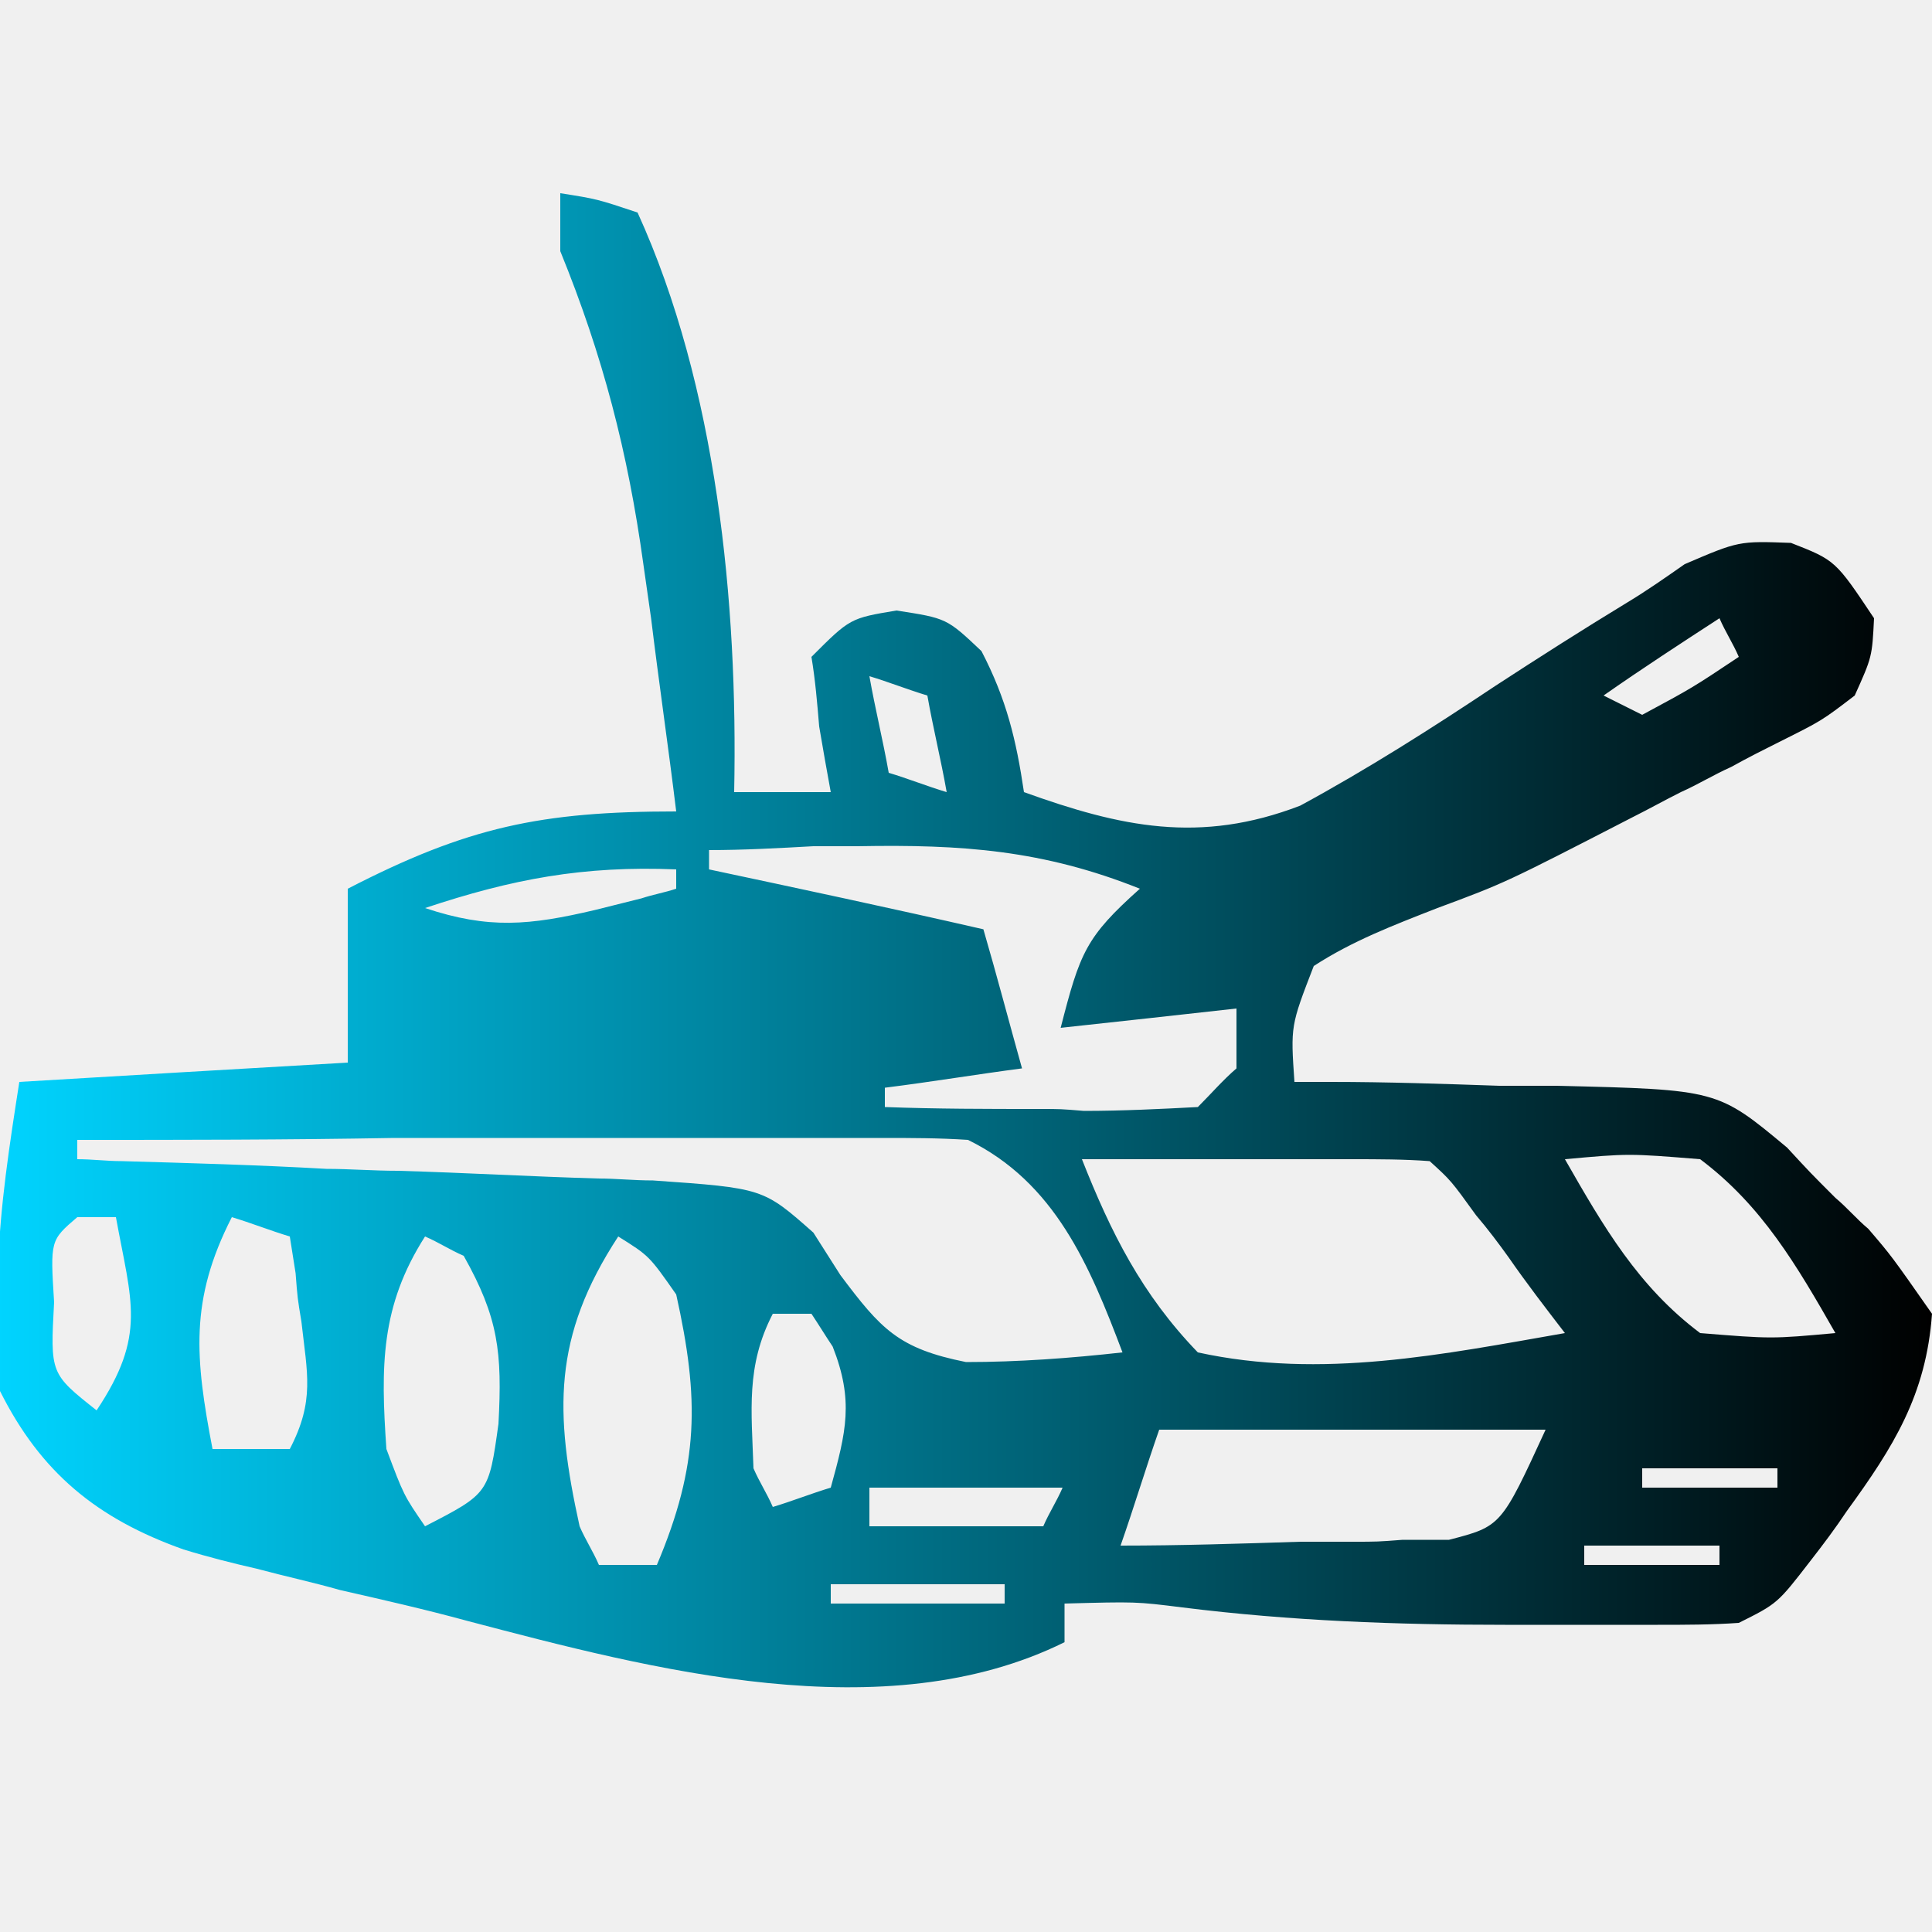
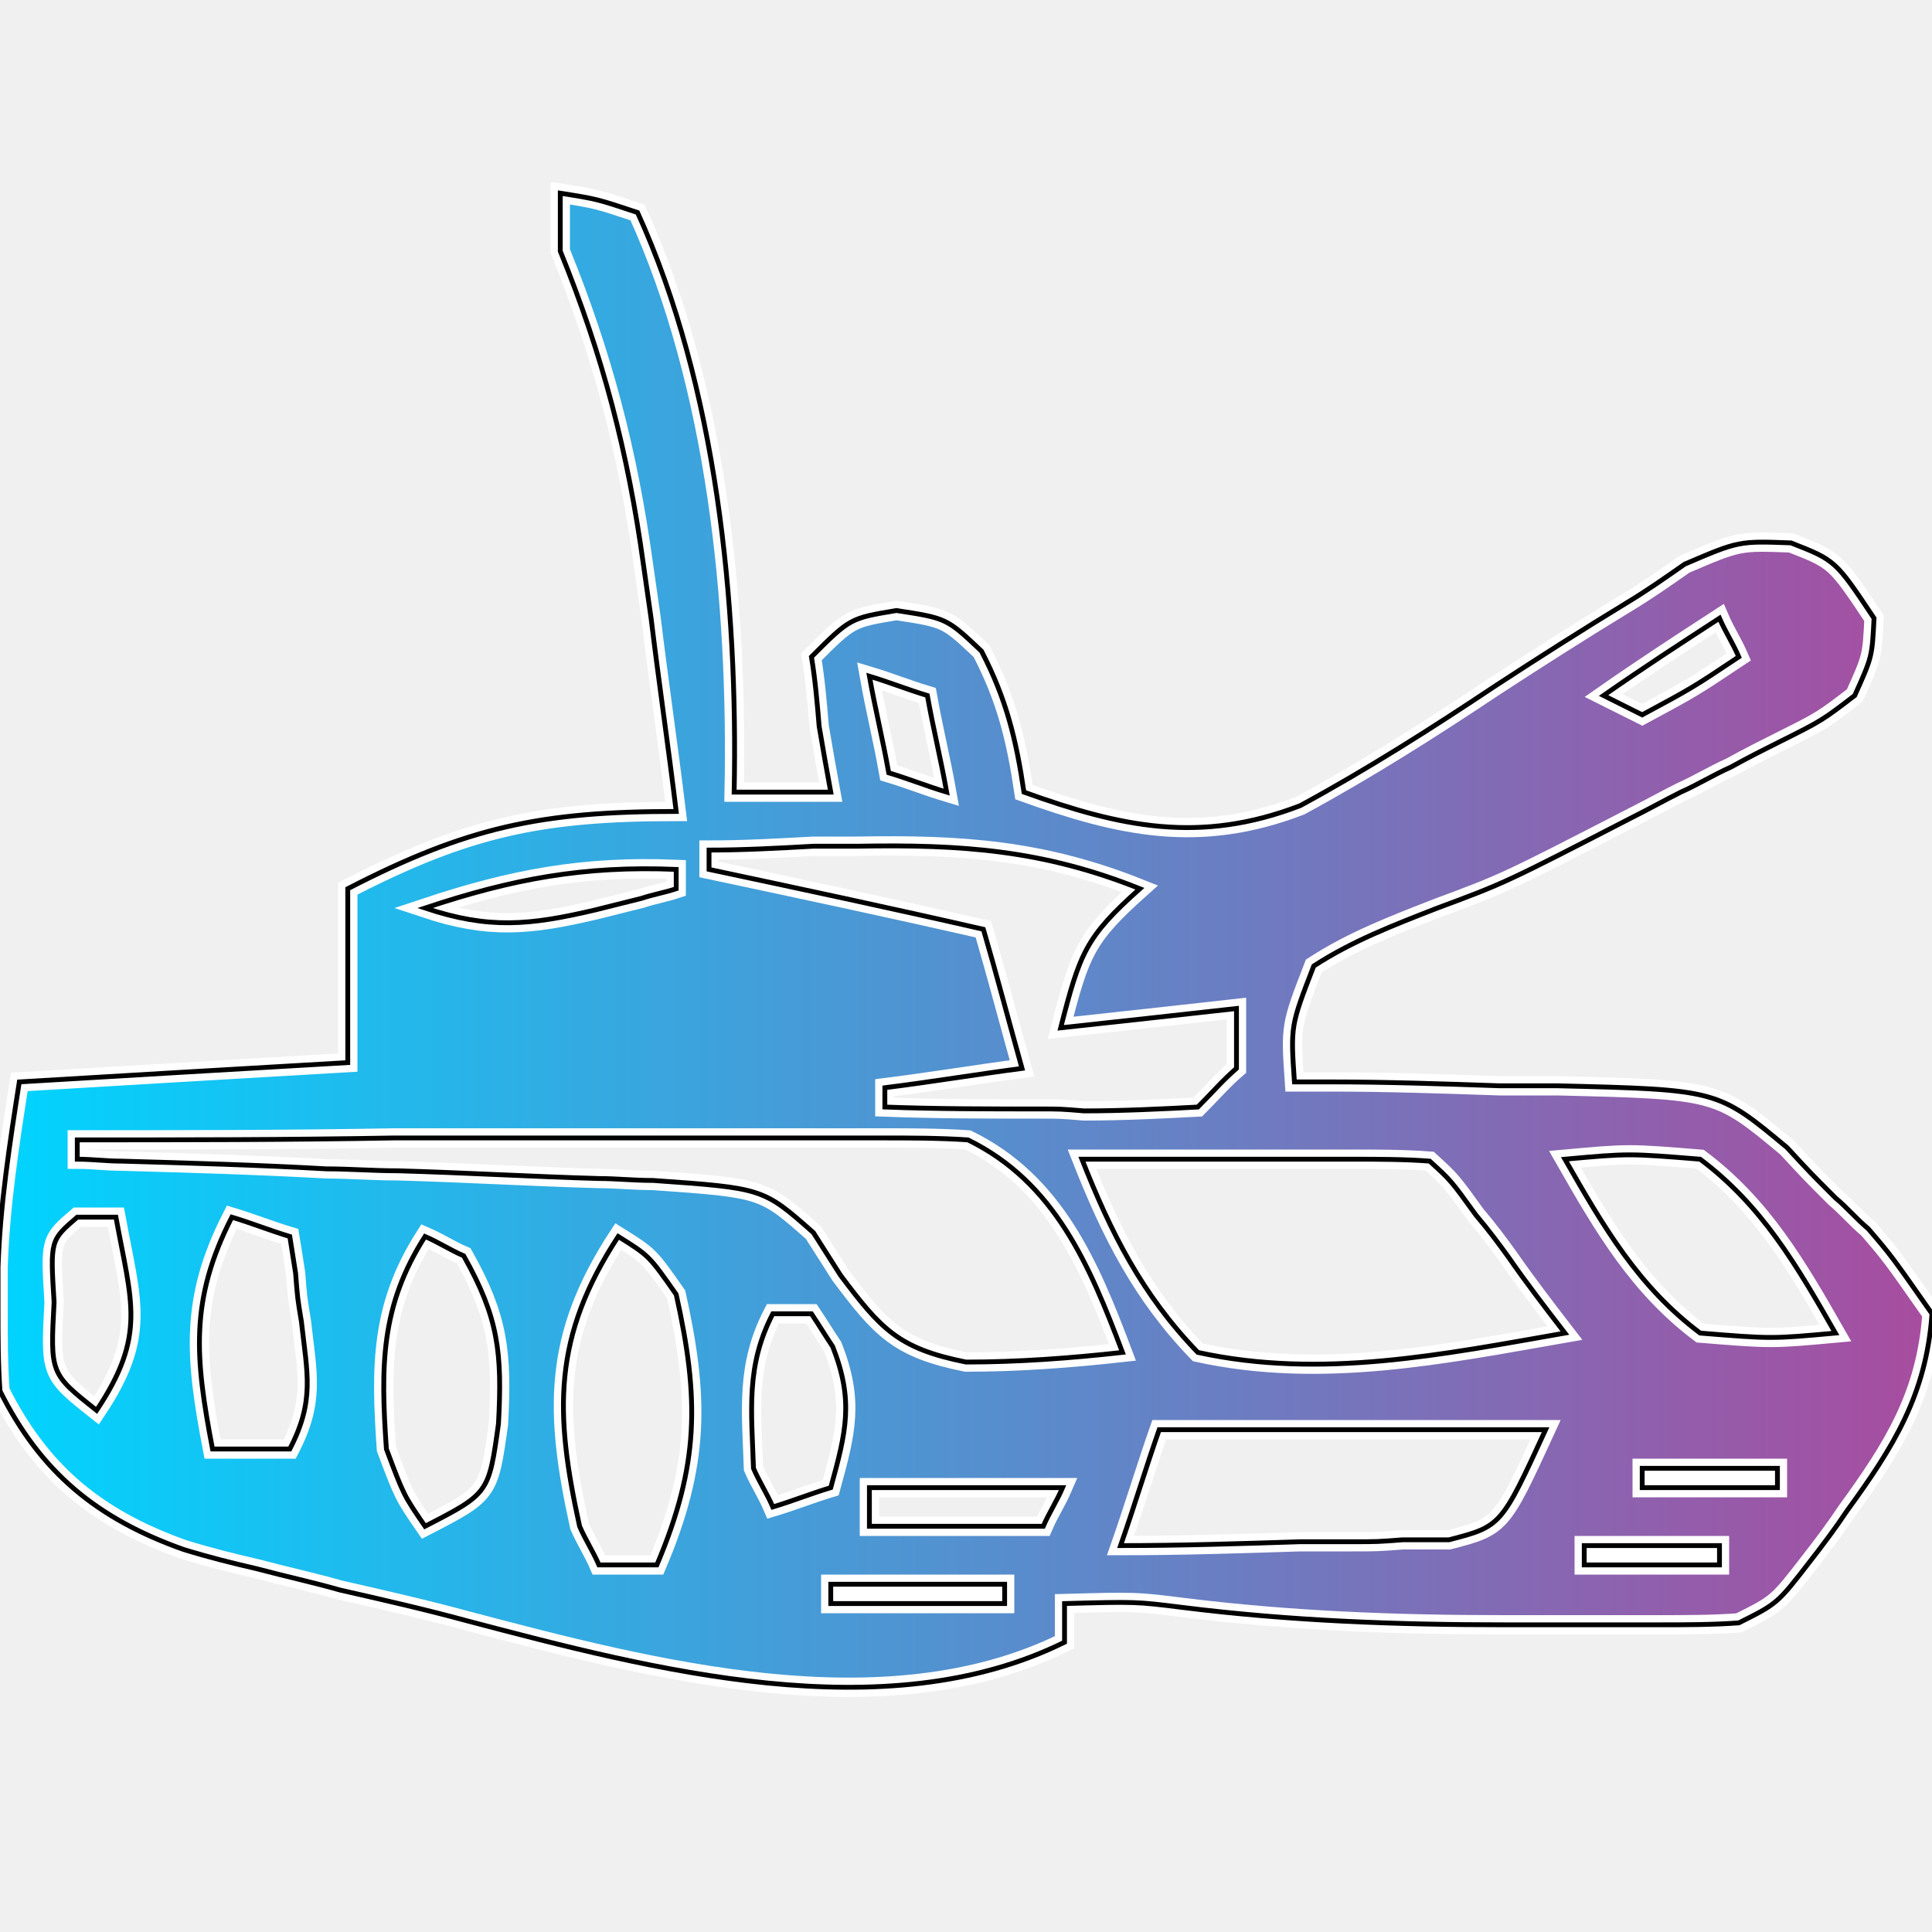
<svg xmlns="http://www.w3.org/2000/svg" version="1.1" id="Layer_1" x="0px" y="0px" viewBox="0 0 100 100" style="enable-background:new 0 0 100 100;" xml:space="preserve">
  <style type="text/css">
	.st0{fill:url(#SVGID_1_);}
- 	.st1{fill:#00D4FF;stroke:#FFFFFF;stroke-miterlimit:10;}
+ 	.st1{fill:none;stroke:#FFFFFF;stroke-miterlimit:10;}
+ 	.st2{fill:none;stroke:#000000;stroke-width:0.25;stroke-miterlimit:10;}
+ 	.st3{fill:#00D4FF;stroke:#FFFFFF;stroke-miterlimit:10;}
</style>
-   <linearGradient id="SVGID_1_" gradientUnits="userSpaceOnUse" x1="-0.133" y1="48.669" x2="100" y2="48.669">
-     <stop offset="0" style="stop-color:#00D4FF" />
-     <stop offset="1" style="stop-color:#000000" />
-   </linearGradient>
-   <path class="st0" d="M29,10c1.9,0.3,1.9,0.3,4,1c4.1,9,5.2,20.2,5,30c1.7,0,3.3,0,5,0c-0.2-1.1-0.4-2.2-0.6-3.4  c-0.1-1.2-0.2-2.4-0.4-3.6c2-2,2-2,4.4-2.4C49,32,49,32,50.8,33.7c1.3,2.5,1.8,4.6,2.2,7.3c5,1.8,9.1,2.7,14.3,0.7  c3.5-1.9,6.8-4,10.1-6.2c2.3-1.5,4.5-2.9,6.8-4.3c1-0.6,2-1.3,3-2C90,28,90,28,92.7,28.1C95,29,95,29,97,32c-0.1,2-0.1,2-1,4  c-1.7,1.3-1.7,1.3-3.9,2.4c-0.8,0.4-1.6,0.8-2.5,1.3c-0.9,0.4-1.7,0.9-2.6,1.3c-0.8,0.4-1.7,0.9-2.5,1.3c-6.6,3.4-6.6,3.4-10.1,4.7  c-2.3,0.9-4.4,1.7-6.4,3c-1.2,3.1-1.2,3.1-1,6c0.6,0,1.3,0,1.9,0c2.9,0,5.8,0.1,8.7,0.2c1.5,0,1.5,0,3,0c8.3,0.2,8.3,0.2,11.9,3.2  c1.2,1.3,1.2,1.3,2.5,2.6c0.6,0.5,1.1,1.1,1.7,1.6C97.9,65,97.9,65,100,68c-0.3,4.2-2,6.9-4.4,10.2c-0.6,0.9-1.2,1.7-1.9,2.6  C92,83,92,83,90,84c-1.4,0.1-2.8,0.1-4.2,0.1c-0.8,0-1.7,0-2.5,0c-0.9,0-1.8,0-2.7,0c-1.4,0-1.4,0-2.7,0c-5.6,0-11.1-0.2-16.7-0.9  c-2.4-0.3-2.4-0.3-6.1-0.2c0,0.7,0,1.3,0,2c-9.3,4.6-21.4,1.4-30.9-1.1c-2.2-0.6-4.4-1.1-6.6-1.6c-1.4-0.4-2.8-0.7-4.3-1.1  c-1.3-0.3-2.5-0.6-3.8-1C5,78.6,2.1,76.2,0,72c-0.1-1.4-0.1-2.8-0.1-4.2c0-0.7,0-1.5,0-2.2C0,62.4,0.5,59.2,1,56  c8.4-0.5,8.4-0.5,17-1c0-3,0-5.9,0-9c6.2-3.2,10-4,17-4c-0.4-3.3-0.9-6.7-1.3-10c-0.2-1.4-0.2-1.4-0.4-2.8  C32.5,23.4,31.2,18.4,29,13C29,12,29,11,29,10z M89,32c-2,1.3-4,2.6-6,4c1,0.5,1,0.5,2,1c2.6-1.4,2.6-1.4,5-3  C89.7,33.3,89.3,32.7,89,32z M45,35c0.3,1.7,0.7,3.3,1,5c1,0.3,2,0.7,3,1c-0.3-1.7-0.7-3.3-1-5C47,35.7,46,35.3,45,35z M36.7,44  c0,0.3,0,0.7,0,1c4.7,1,9.4,2,14.2,3.1c0.7,2.4,1.3,4.7,2,7.2c-2.3,0.3-4.7,0.7-7.1,1c0,0.3,0,0.7,0,1c2.7,0.1,5.3,0.1,8,0.1  c1.1,0,1.1,0,2.3,0.1c2,0,4-0.1,5.9-0.2c0.7-0.7,1.3-1.4,2-2c0-1,0-2,0-3.1c-4.5,0.5-4.5,0.5-9.1,1c1-3.9,1.3-4.7,4.1-7.2  c-5-2-9.2-2.3-14.6-2.2c-0.7,0-1.5,0-2.3,0C40.3,43.9,38.5,44,36.7,44z M22,47c3.3,1.1,5.4,0.9,8.8,0.1c0.8-0.2,1.6-0.4,2.4-0.6  c0.6-0.2,1.2-0.3,1.8-0.5c0-0.3,0-0.7,0-1C30.2,44.8,26.5,45.5,22,47z M4,59c0,0.3,0,0.7,0,1c0.8,0,1.5,0.1,2.3,0.1  c3.5,0.1,7.1,0.2,10.6,0.4c1.2,0,2.4,0.1,3.7,0.1c3.5,0.1,6.9,0.3,10.4,0.4c0.9,0,1.8,0.1,2.8,0.1c5.7,0.4,5.7,0.4,8.3,2.7  c0.7,1.1,0.7,1.1,1.4,2.2c2.1,2.8,3,3.8,6.5,4.5c2.7,0,5.4-0.2,8.1-0.5c-1.7-4.5-3.5-8.8-8-11c-1.5-0.1-3-0.1-4.4-0.1  c-1.4,0-1.4,0-2.8,0c-1,0-2,0-3,0c-1.5,0-1.5,0-3.1,0c-3.3,0-6.5,0-9.8,0c-2.2,0-4.4,0-6.6,0C14.8,59,9.4,59,4,59z M56,60  c1.5,3.8,3.1,7,6,10c6.4,1.4,12.7,0.1,19-1c-1-1.3-2-2.6-2.9-3.9c-0.5-0.7-1.1-1.5-1.7-2.2c-1.3-1.8-1.3-1.8-2.4-2.8  c-1.3-0.1-2.7-0.1-4-0.1c-0.8,0-1.6,0-2.5,0c-0.9,0-1.7,0-2.6,0c-0.9,0-1.7,0-2.6,0C60.2,60,58.1,60,56,60z M81,60  c2,3.5,3.8,6.6,7,9c3.7,0.3,3.7,0.3,7,0c-2-3.5-3.8-6.6-7-9C84.3,59.7,84.3,59.7,81,60z M4,63c-1.4,1.2-1.4,1.2-1.2,4.4  C2.6,71.1,2.6,71.1,5,73c2.6-3.9,1.8-5.6,1-10C5.3,63,4.7,63,4,63z M12,63c-2.2,4.3-1.9,7.3-1,12c1.3,0,2.6,0,4,0  c1.3-2.5,0.9-3.9,0.6-6.6c-0.2-1.2-0.2-1.2-0.3-2.5c-0.1-0.6-0.2-1.3-0.3-1.9C14,63.7,13,63.3,12,63z M22,64c-2.3,3.6-2.3,6.7-2,11  c0.9,2.4,0.9,2.4,2,4c3.3-1.7,3.3-1.7,3.8-5.3c0.2-3.7,0-5.5-1.8-8.7C23.3,64.7,22.7,64.3,22,64z M32,64c-3.4,5.2-3.3,9.1-2,15  c0.3,0.7,0.7,1.3,1,2c1,0,2,0,3,0c2.2-5.2,2.2-8.6,1-14C33.6,65,33.6,65,32,64z M40,68c-1.4,2.7-1.1,5-1,8c0.3,0.7,0.7,1.3,1,2  c1-0.3,2-0.7,3-1c0.8-2.9,1.2-4.5,0.1-7.3c-0.4-0.6-0.7-1.1-1.1-1.7C41.3,68,40.7,68,40,68z M60,74c-0.7,2-1.3,4-2,6  c3.1,0,6.2-0.1,9.3-0.2c1.3,0,1.3,0,2.7,0c1.3,0,1.3,0,2.6-0.1c1.2,0,1.2,0,2.4,0C77.7,79,77.7,79,80,74C73.4,74,66.8,74,60,74z   M85,76c0,0.3,0,0.7,0,1c2.3,0,4.6,0,7,0c0-0.3,0-0.7,0-1C89.7,76,87.4,76,85,76z M45,77c0,0.7,0,1.3,0,2c3,0,5.9,0,9,0  c0.3-0.7,0.7-1.3,1-2C51.7,77,48.4,77,45,77z M82,80c0,0.3,0,0.7,0,1c2.3,0,4.6,0,7,0c0-0.3,0-0.7,0-1C86.7,80,84.4,80,82,80z   M43,82c0,0.3,0,0.7,0,1c3,0,5.9,0,9,0c0-0.3,0-0.7,0-1C49,82,46.1,82,43,82z" />
-   <rect x="-173" y="-82.1" class="st1" width="42.9" height="37.3" />
+   <g>
+     <linearGradient id="SVGID_1_" gradientUnits="userSpaceOnUse" x1="-0.1" y1="48.666" x2="100" y2="48.666">
+       <stop offset="0" style="stop-color:#00D4FF" />
+       <stop offset="1" style="stop-color:#A84C9F" />
+     </linearGradient>
+     <path class="st0" d="M29,10c1.9,0.3,1.9,0.3,4,1c4.1,9,5.2,20.2,5,30c1.7,0,3.3,0,5,0c-0.2-1.1-0.4-2.2-0.6-3.4   c-0.1-1.2-0.2-2.4-0.4-3.6c2-2,2-2,4.4-2.4C49,32,49,32,50.8,33.7c1.3,2.5,1.8,4.6,2.2,7.3c5,1.8,9.1,2.7,14.3,0.7   c3.5-1.9,6.8-4,10.1-6.2c2.3-1.5,4.5-2.9,6.8-4.3c1-0.6,2-1.3,3-2C90,28,90,28,92.7,28.1C95,29,95,29,97,32c-0.1,2-0.1,2-1,4   c-1.7,1.3-1.7,1.3-3.9,2.4c-0.8,0.4-1.6,0.8-2.5,1.3c-0.9,0.4-1.7,0.9-2.6,1.3c-0.8,0.4-1.7,0.9-2.5,1.3c-6.6,3.4-6.6,3.4-10.1,4.7   c-2.3,0.9-4.4,1.7-6.4,3c-1.2,3.1-1.2,3.1-1,6c0.6,0,1.3,0,1.9,0c2.9,0,5.8,0.1,8.7,0.2c1.5,0,1.5,0,3,0c8.3,0.2,8.3,0.2,11.9,3.2   c1.2,1.3,1.2,1.3,2.5,2.6c0.6,0.5,1.1,1.1,1.7,1.6C97.9,65,97.9,65,100,68c-0.3,4.2-2,6.9-4.4,10.2c-0.6,0.9-1.2,1.7-1.9,2.6   C92,83,92,83,90,84c-1.4,0.1-2.8,0.1-4.2,0.1c-0.8,0-1.7,0-2.5,0c-0.9,0-1.8,0-2.7,0c-1.4,0-1.4,0-2.7,0c-5.6,0-11.1-0.2-16.7-0.9   c-2.4-0.3-2.4-0.3-6.1-0.2c0,0.7,0,1.3,0,2c-9.3,4.6-21.4,1.4-30.9-1.1c-2.2-0.6-4.4-1.1-6.6-1.6c-1.4-0.4-2.8-0.7-4.3-1.1   c-1.3-0.3-2.5-0.6-3.8-1C5,78.6,2.1,76.2,0,72c-0.1-1.4-0.1-2.8-0.1-4.2c0-0.7,0-1.5,0-2.2C0,62.4,0.5,59.2,1,56   c8.4-0.5,8.4-0.5,17-1c0-3,0-5.9,0-9c6.2-3.2,10-4,17-4c-0.4-3.3-0.9-6.7-1.3-10c-0.2-1.4-0.2-1.4-0.4-2.8   C32.5,23.4,31.2,18.4,29,13C29,12,29,11,29,10z M89,32c-2,1.3-4,2.6-6,4c1,0.5,1,0.5,2,1c2.6-1.4,2.6-1.4,5-3   C89.7,33.3,89.3,32.7,89,32z M45,35c0.3,1.7,0.7,3.3,1,5c1,0.3,2,0.7,3,1c-0.3-1.7-0.7-3.3-1-5C47,35.7,46,35.3,45,35z M36.7,44   c0,0.3,0,0.7,0,1c4.7,1,9.4,2,14.2,3.1c0.7,2.4,1.3,4.7,2,7.2c-2.3,0.3-4.7,0.7-7.1,1c0,0.3,0,0.7,0,1c2.7,0.1,5.3,0.1,8,0.1   c1.1,0,1.1,0,2.3,0.1c2,0,4-0.1,5.9-0.2c0.7-0.7,1.3-1.4,2-2c0-1,0-2,0-3.1c-4.5,0.5-4.5,0.5-9.1,1c1-3.9,1.3-4.7,4.1-7.2   c-5-2-9.2-2.3-14.6-2.2c-0.7,0-1.5,0-2.3,0C40.3,43.9,38.5,44,36.7,44z M22,47c3.3,1.1,5.4,0.9,8.8,0.1c0.8-0.2,1.6-0.4,2.4-0.6   c0.6-0.2,1.2-0.3,1.8-0.5c0-0.3,0-0.7,0-1C30.2,44.8,26.5,45.5,22,47z M4,59c0,0.3,0,0.7,0,1c0.8,0,1.5,0.1,2.3,0.1   c3.5,0.1,7.1,0.2,10.6,0.4c1.2,0,2.4,0.1,3.7,0.1c3.5,0.1,6.9,0.3,10.4,0.4c0.9,0,1.8,0.1,2.8,0.1c5.7,0.4,5.7,0.4,8.3,2.7   c0.7,1.1,0.7,1.1,1.4,2.2c2.1,2.8,3,3.8,6.5,4.5c2.7,0,5.4-0.2,8.1-0.5c-1.7-4.5-3.5-8.8-8-11c-1.5-0.1-3-0.1-4.4-0.1s-1.4,0-2.8,0   c-1,0-2,0-3,0c-1.5,0-1.5,0-3.1,0c-3.3,0-6.5,0-9.8,0c-2.2,0-4.4,0-6.6,0C14.8,59,9.4,59,4,59z M56,60c1.5,3.8,3.1,7,6,10   c6.4,1.4,12.7,0.1,19-1c-1-1.3-2-2.6-2.9-3.9c-0.5-0.7-1.1-1.5-1.7-2.2c-1.3-1.8-1.3-1.8-2.4-2.8C72.7,60,71.3,60,70,60   c-0.8,0-1.6,0-2.5,0s-1.7,0-2.6,0s-1.7,0-2.6,0C60.2,60,58.1,60,56,60z M81,60c2,3.5,3.8,6.6,7,9c3.7,0.3,3.7,0.3,7,0   c-2-3.5-3.8-6.6-7-9C84.3,59.7,84.3,59.7,81,60z M4,63c-1.4,1.2-1.4,1.2-1.2,4.4C2.6,71.1,2.6,71.1,5,73c2.6-3.9,1.8-5.6,1-10   C5.3,63,4.7,63,4,63z M12,63c-2.2,4.3-1.9,7.3-1,12c1.3,0,2.6,0,4,0c1.3-2.5,0.9-3.9,0.6-6.6c-0.2-1.2-0.2-1.2-0.3-2.5   c-0.1-0.6-0.2-1.3-0.3-1.9C14,63.7,13,63.3,12,63z M22,64c-2.3,3.6-2.3,6.7-2,11c0.9,2.4,0.9,2.4,2,4c3.3-1.7,3.3-1.7,3.8-5.3   c0.2-3.7,0-5.5-1.8-8.7C23.3,64.7,22.7,64.3,22,64z M32,64c-3.4,5.2-3.3,9.1-2,15c0.3,0.7,0.7,1.3,1,2c1,0,2,0,3,0   c2.2-5.2,2.2-8.6,1-14C33.6,65,33.6,65,32,64z M40,68c-1.4,2.7-1.1,5-1,8c0.3,0.7,0.7,1.3,1,2c1-0.3,2-0.7,3-1   c0.8-2.9,1.2-4.5,0.1-7.3c-0.4-0.6-0.7-1.1-1.1-1.7C41.3,68,40.7,68,40,68z M60,74c-0.7,2-1.3,4-2,6c3.1,0,6.2-0.1,9.3-0.2   c1.3,0,1.3,0,2.7,0c1.3,0,1.3,0,2.6-0.1c1.2,0,1.2,0,2.4,0c2.7-0.7,2.7-0.7,5-5.7C73.4,74,66.8,74,60,74z M85,76c0,0.3,0,0.7,0,1   c2.3,0,4.6,0,7,0c0-0.3,0-0.7,0-1C89.7,76,87.4,76,85,76z M45,77c0,0.7,0,1.3,0,2c3,0,5.9,0,9,0c0.3-0.7,0.7-1.3,1-2   C51.7,77,48.4,77,45,77z M82,80c0,0.3,0,0.7,0,1c2.3,0,4.6,0,7,0c0-0.3,0-0.7,0-1C86.7,80,84.4,80,82,80z M43,82c0,0.3,0,0.7,0,1   c3,0,5.9,0,9,0c0-0.3,0-0.7,0-1C49,82,46.1,82,43,82z" />
+     <path class="st1" d="M29,10c1.9,0.3,1.9,0.3,4,1c4.1,9,5.2,20.2,5,30c1.7,0,3.3,0,5,0c-0.2-1.1-0.4-2.2-0.6-3.4   c-0.1-1.2-0.2-2.4-0.4-3.6c2-2,2-2,4.4-2.4C49,32,49,32,50.8,33.7c1.3,2.5,1.8,4.6,2.2,7.3c5,1.8,9.1,2.7,14.3,0.7   c3.5-1.9,6.8-4,10.1-6.2c2.3-1.5,4.5-2.9,6.8-4.3c1-0.6,2-1.3,3-2C90,28,90,28,92.7,28.1C95,29,95,29,97,32c-0.1,2-0.1,2-1,4   c-1.7,1.3-1.7,1.3-3.9,2.4c-0.8,0.4-1.6,0.8-2.5,1.3c-0.9,0.4-1.7,0.9-2.6,1.3c-0.8,0.4-1.7,0.9-2.5,1.3c-6.6,3.4-6.6,3.4-10.1,4.7   c-2.3,0.9-4.4,1.7-6.4,3c-1.2,3.1-1.2,3.1-1,6c0.6,0,1.3,0,1.9,0c2.9,0,5.8,0.1,8.7,0.2c1.5,0,1.5,0,3,0c8.3,0.2,8.3,0.2,11.9,3.2   c1.2,1.3,1.2,1.3,2.5,2.6c0.6,0.5,1.1,1.1,1.7,1.6C97.9,65,97.9,65,100,68c-0.3,4.2-2,6.9-4.4,10.2c-0.6,0.9-1.2,1.7-1.9,2.6   C92,83,92,83,90,84c-1.4,0.1-2.8,0.1-4.2,0.1c-0.8,0-1.7,0-2.5,0c-0.9,0-1.8,0-2.7,0c-1.4,0-1.4,0-2.7,0c-5.6,0-11.1-0.2-16.7-0.9   c-2.4-0.3-2.4-0.3-6.1-0.2c0,0.7,0,1.3,0,2c-9.3,4.6-21.4,1.4-30.9-1.1c-2.2-0.6-4.4-1.1-6.6-1.6c-1.4-0.4-2.8-0.7-4.3-1.1   c-1.3-0.3-2.5-0.6-3.8-1C5,78.6,2.1,76.2,0,72c-0.1-1.4-0.1-2.8-0.1-4.2c0-0.7,0-1.5,0-2.2C0,62.4,0.5,59.2,1,56   c8.4-0.5,8.4-0.5,17-1c0-3,0-5.9,0-9c6.2-3.2,10-4,17-4c-0.4-3.3-0.9-6.7-1.3-10c-0.2-1.4-0.2-1.4-0.4-2.8   C32.5,23.4,31.2,18.4,29,13C29,12,29,11,29,10z M89,32c-2,1.3-4,2.6-6,4c1,0.5,1,0.5,2,1c2.6-1.4,2.6-1.4,5-3   C89.7,33.3,89.3,32.7,89,32z M45,35c0.3,1.7,0.7,3.3,1,5c1,0.3,2,0.7,3,1c-0.3-1.7-0.7-3.3-1-5C47,35.7,46,35.3,45,35z M36.7,44   c0,0.3,0,0.7,0,1c4.7,1,9.4,2,14.2,3.1c0.7,2.4,1.3,4.7,2,7.2c-2.3,0.3-4.7,0.7-7.1,1c0,0.3,0,0.7,0,1c2.7,0.1,5.3,0.1,8,0.1   c1.1,0,1.1,0,2.3,0.1c2,0,4-0.1,5.9-0.2c0.7-0.7,1.3-1.4,2-2c0-1,0-2,0-3.1c-4.5,0.5-4.5,0.5-9.1,1c1-3.9,1.3-4.7,4.1-7.2   c-5-2-9.2-2.3-14.6-2.2c-0.7,0-1.5,0-2.3,0C40.3,43.9,38.5,44,36.7,44z M22,47c3.3,1.1,5.4,0.9,8.8,0.1c0.8-0.2,1.6-0.4,2.4-0.6   c0.6-0.2,1.2-0.3,1.8-0.5c0-0.3,0-0.7,0-1C30.2,44.8,26.5,45.5,22,47z M4,59c0,0.3,0,0.7,0,1c0.8,0,1.5,0.1,2.3,0.1   c3.5,0.1,7.1,0.2,10.6,0.4c1.2,0,2.4,0.1,3.7,0.1c3.5,0.1,6.9,0.3,10.4,0.4c0.9,0,1.8,0.1,2.8,0.1c5.7,0.4,5.7,0.4,8.3,2.7   c0.7,1.1,0.7,1.1,1.4,2.2c2.1,2.8,3,3.8,6.5,4.5c2.7,0,5.4-0.2,8.1-0.5c-1.7-4.5-3.5-8.8-8-11c-1.5-0.1-3-0.1-4.4-0.1s-1.4,0-2.8,0   c-1,0-2,0-3,0c-1.5,0-1.5,0-3.1,0c-3.3,0-6.5,0-9.8,0c-2.2,0-4.4,0-6.6,0C14.8,59,9.4,59,4,59z M56,60c1.5,3.8,3.1,7,6,10   c6.4,1.4,12.7,0.1,19-1c-1-1.3-2-2.6-2.9-3.9c-0.5-0.7-1.1-1.5-1.7-2.2c-1.3-1.8-1.3-1.8-2.4-2.8C72.7,60,71.3,60,70,60   c-0.8,0-1.6,0-2.5,0s-1.7,0-2.6,0s-1.7,0-2.6,0C60.2,60,58.1,60,56,60z M81,60c2,3.5,3.8,6.6,7,9c3.7,0.3,3.7,0.3,7,0   c-2-3.5-3.8-6.6-7-9C84.3,59.7,84.3,59.7,81,60z M4,63c-1.4,1.2-1.4,1.2-1.2,4.4C2.6,71.1,2.6,71.1,5,73c2.6-3.9,1.8-5.6,1-10   C5.3,63,4.7,63,4,63z M12,63c-2.2,4.3-1.9,7.3-1,12c1.3,0,2.6,0,4,0c1.3-2.5,0.9-3.9,0.6-6.6c-0.2-1.2-0.2-1.2-0.3-2.5   c-0.1-0.6-0.2-1.3-0.3-1.9C14,63.7,13,63.3,12,63z M22,64c-2.3,3.6-2.3,6.7-2,11c0.9,2.4,0.9,2.4,2,4c3.3-1.7,3.3-1.7,3.8-5.3   c0.2-3.7,0-5.5-1.8-8.7C23.3,64.7,22.7,64.3,22,64z M32,64c-3.4,5.2-3.3,9.1-2,15c0.3,0.7,0.7,1.3,1,2c1,0,2,0,3,0   c2.2-5.2,2.2-8.6,1-14C33.6,65,33.6,65,32,64z M40,68c-1.4,2.7-1.1,5-1,8c0.3,0.7,0.7,1.3,1,2c1-0.3,2-0.7,3-1   c0.8-2.9,1.2-4.5,0.1-7.3c-0.4-0.6-0.7-1.1-1.1-1.7C41.3,68,40.7,68,40,68z M60,74c-0.7,2-1.3,4-2,6c3.1,0,6.2-0.1,9.3-0.2   c1.3,0,1.3,0,2.7,0c1.3,0,1.3,0,2.6-0.1c1.2,0,1.2,0,2.4,0c2.7-0.7,2.7-0.7,5-5.7C73.4,74,66.8,74,60,74z M85,76c0,0.3,0,0.7,0,1   c2.3,0,4.6,0,7,0c0-0.3,0-0.7,0-1C89.7,76,87.4,76,85,76z M45,77c0,0.7,0,1.3,0,2c3,0,5.9,0,9,0c0.3-0.7,0.7-1.3,1-2   C51.7,77,48.4,77,45,77z M82,80c0,0.3,0,0.7,0,1c2.3,0,4.6,0,7,0c0-0.3,0-0.7,0-1C86.7,80,84.4,80,82,80z M43,82c0,0.3,0,0.7,0,1   c3,0,5.9,0,9,0c0-0.3,0-0.7,0-1C49,82,46.1,82,43,82z" />
+     <path class="st2" d="M29,10c1.9,0.3,1.9,0.3,4,1c4.1,9,5.2,20.2,5,30c1.7,0,3.3,0,5,0c-0.2-1.1-0.4-2.2-0.6-3.4   c-0.1-1.2-0.2-2.4-0.4-3.6c2-2,2-2,4.4-2.4C49,32,49,32,50.8,33.7c1.3,2.5,1.8,4.6,2.2,7.3c5,1.8,9.1,2.7,14.3,0.7   c3.5-1.9,6.8-4,10.1-6.2c2.3-1.5,4.5-2.9,6.8-4.3c1-0.6,2-1.3,3-2C90,28,90,28,92.7,28.1C95,29,95,29,97,32c-0.1,2-0.1,2-1,4   c-1.7,1.3-1.7,1.3-3.9,2.4c-0.8,0.4-1.6,0.8-2.5,1.3c-0.9,0.4-1.7,0.9-2.6,1.3c-0.8,0.4-1.7,0.9-2.5,1.3c-6.6,3.4-6.6,3.4-10.1,4.7   c-2.3,0.9-4.4,1.7-6.4,3c-1.2,3.1-1.2,3.1-1,6c0.6,0,1.3,0,1.9,0c2.9,0,5.8,0.1,8.7,0.2c1.5,0,1.5,0,3,0c8.3,0.2,8.3,0.2,11.9,3.2   c1.2,1.3,1.2,1.3,2.5,2.6c0.6,0.5,1.1,1.1,1.7,1.6C97.9,65,97.9,65,100,68c-0.3,4.2-2,6.9-4.4,10.2c-0.6,0.9-1.2,1.7-1.9,2.6   C92,83,92,83,90,84c-1.4,0.1-2.8,0.1-4.2,0.1c-0.8,0-1.7,0-2.5,0c-0.9,0-1.8,0-2.7,0c-1.4,0-1.4,0-2.7,0c-5.6,0-11.1-0.2-16.7-0.9   c-2.4-0.3-2.4-0.3-6.1-0.2c0,0.7,0,1.3,0,2c-9.3,4.6-21.4,1.4-30.9-1.1c-2.2-0.6-4.4-1.1-6.6-1.6c-1.4-0.4-2.8-0.7-4.3-1.1   c-1.3-0.3-2.5-0.6-3.8-1C5,78.6,2.1,76.2,0,72c-0.1-1.4-0.1-2.8-0.1-4.2c0-0.7,0-1.5,0-2.2C0,62.4,0.5,59.2,1,56   c8.4-0.5,8.4-0.5,17-1c0-3,0-5.9,0-9c6.2-3.2,10-4,17-4c-0.4-3.3-0.9-6.7-1.3-10c-0.2-1.4-0.2-1.4-0.4-2.8   C32.5,23.4,31.2,18.4,29,13C29,12,29,11,29,10z M89,32c-2,1.3-4,2.6-6,4c1,0.5,1,0.5,2,1c2.6-1.4,2.6-1.4,5-3   C89.7,33.3,89.3,32.7,89,32z M45,35c0.3,1.7,0.7,3.3,1,5c1,0.3,2,0.7,3,1c-0.3-1.7-0.7-3.3-1-5C47,35.7,46,35.3,45,35z M36.7,44   c0,0.3,0,0.7,0,1c4.7,1,9.4,2,14.2,3.1c0.7,2.4,1.3,4.7,2,7.2c-2.3,0.3-4.7,0.7-7.1,1c0,0.3,0,0.7,0,1c2.7,0.1,5.3,0.1,8,0.1   c1.1,0,1.1,0,2.3,0.1c2,0,4-0.1,5.9-0.2c0.7-0.7,1.3-1.4,2-2c0-1,0-2,0-3.1c-4.5,0.5-4.5,0.5-9.1,1c1-3.9,1.3-4.7,4.1-7.2   c-5-2-9.2-2.3-14.6-2.2c-0.7,0-1.5,0-2.3,0C40.3,43.9,38.5,44,36.7,44z M22,47c3.3,1.1,5.4,0.9,8.8,0.1c0.8-0.2,1.6-0.4,2.4-0.6   c0.6-0.2,1.2-0.3,1.8-0.5c0-0.3,0-0.7,0-1C30.2,44.8,26.5,45.5,22,47z M4,59c0,0.3,0,0.7,0,1c0.8,0,1.5,0.1,2.3,0.1   c3.5,0.1,7.1,0.2,10.6,0.4c1.2,0,2.4,0.1,3.7,0.1c3.5,0.1,6.9,0.3,10.4,0.4c0.9,0,1.8,0.1,2.8,0.1c5.7,0.4,5.7,0.4,8.3,2.7   c0.7,1.1,0.7,1.1,1.4,2.2c2.1,2.8,3,3.8,6.5,4.5c2.7,0,5.4-0.2,8.1-0.5c-1.7-4.5-3.5-8.8-8-11c-1.5-0.1-3-0.1-4.4-0.1s-1.4,0-2.8,0   c-1,0-2,0-3,0c-1.5,0-1.5,0-3.1,0c-3.3,0-6.5,0-9.8,0c-2.2,0-4.4,0-6.6,0C14.8,59,9.4,59,4,59z M56,60c1.5,3.8,3.1,7,6,10   c6.4,1.4,12.7,0.1,19-1c-1-1.3-2-2.6-2.9-3.9c-0.5-0.7-1.1-1.5-1.7-2.2c-1.3-1.8-1.3-1.8-2.4-2.8C72.7,60,71.3,60,70,60   c-0.8,0-1.6,0-2.5,0s-1.7,0-2.6,0s-1.7,0-2.6,0C60.2,60,58.1,60,56,60z M81,60c2,3.5,3.8,6.6,7,9c3.7,0.3,3.7,0.3,7,0   c-2-3.5-3.8-6.6-7-9C84.3,59.7,84.3,59.7,81,60z M4,63c-1.4,1.2-1.4,1.2-1.2,4.4C2.6,71.1,2.6,71.1,5,73c2.6-3.9,1.8-5.6,1-10   C5.3,63,4.7,63,4,63z M12,63c-2.2,4.3-1.9,7.3-1,12c1.3,0,2.6,0,4,0c1.3-2.5,0.9-3.9,0.6-6.6c-0.2-1.2-0.2-1.2-0.3-2.5   c-0.1-0.6-0.2-1.3-0.3-1.9C14,63.7,13,63.3,12,63z M22,64c-2.3,3.6-2.3,6.7-2,11c0.9,2.4,0.9,2.4,2,4c3.3-1.7,3.3-1.7,3.8-5.3   c0.2-3.7,0-5.5-1.8-8.7C23.3,64.7,22.7,64.3,22,64z M32,64c-3.4,5.2-3.3,9.1-2,15c0.3,0.7,0.7,1.3,1,2c1,0,2,0,3,0   c2.2-5.2,2.2-8.6,1-14C33.6,65,33.6,65,32,64z M40,68c-1.4,2.7-1.1,5-1,8c0.3,0.7,0.7,1.3,1,2c1-0.3,2-0.7,3-1   c0.8-2.9,1.2-4.5,0.1-7.3c-0.4-0.6-0.7-1.1-1.1-1.7C41.3,68,40.7,68,40,68z M60,74c-0.7,2-1.3,4-2,6c3.1,0,6.2-0.1,9.3-0.2   c1.3,0,1.3,0,2.7,0c1.3,0,1.3,0,2.6-0.1c1.2,0,1.2,0,2.4,0c2.7-0.7,2.7-0.7,5-5.7C73.4,74,66.8,74,60,74z M85,76c0,0.3,0,0.7,0,1   c2.3,0,4.6,0,7,0c0-0.3,0-0.7,0-1C89.7,76,87.4,76,85,76z M45,77c0,0.7,0,1.3,0,2c3,0,5.9,0,9,0c0.3-0.7,0.7-1.3,1-2   C51.7,77,48.4,77,45,77z M82,80c0,0.3,0,0.7,0,1c2.3,0,4.6,0,7,0c0-0.3,0-0.7,0-1C86.7,80,84.4,80,82,80z M43,82c0,0.3,0,0.7,0,1   c3,0,5.9,0,9,0c0-0.3,0-0.7,0-1C49,82,46.1,82,43,82z" />
+   </g>
+   <rect x="-173" y="-82.1" class="st3" width="42.9" height="37.3" />
</svg>
